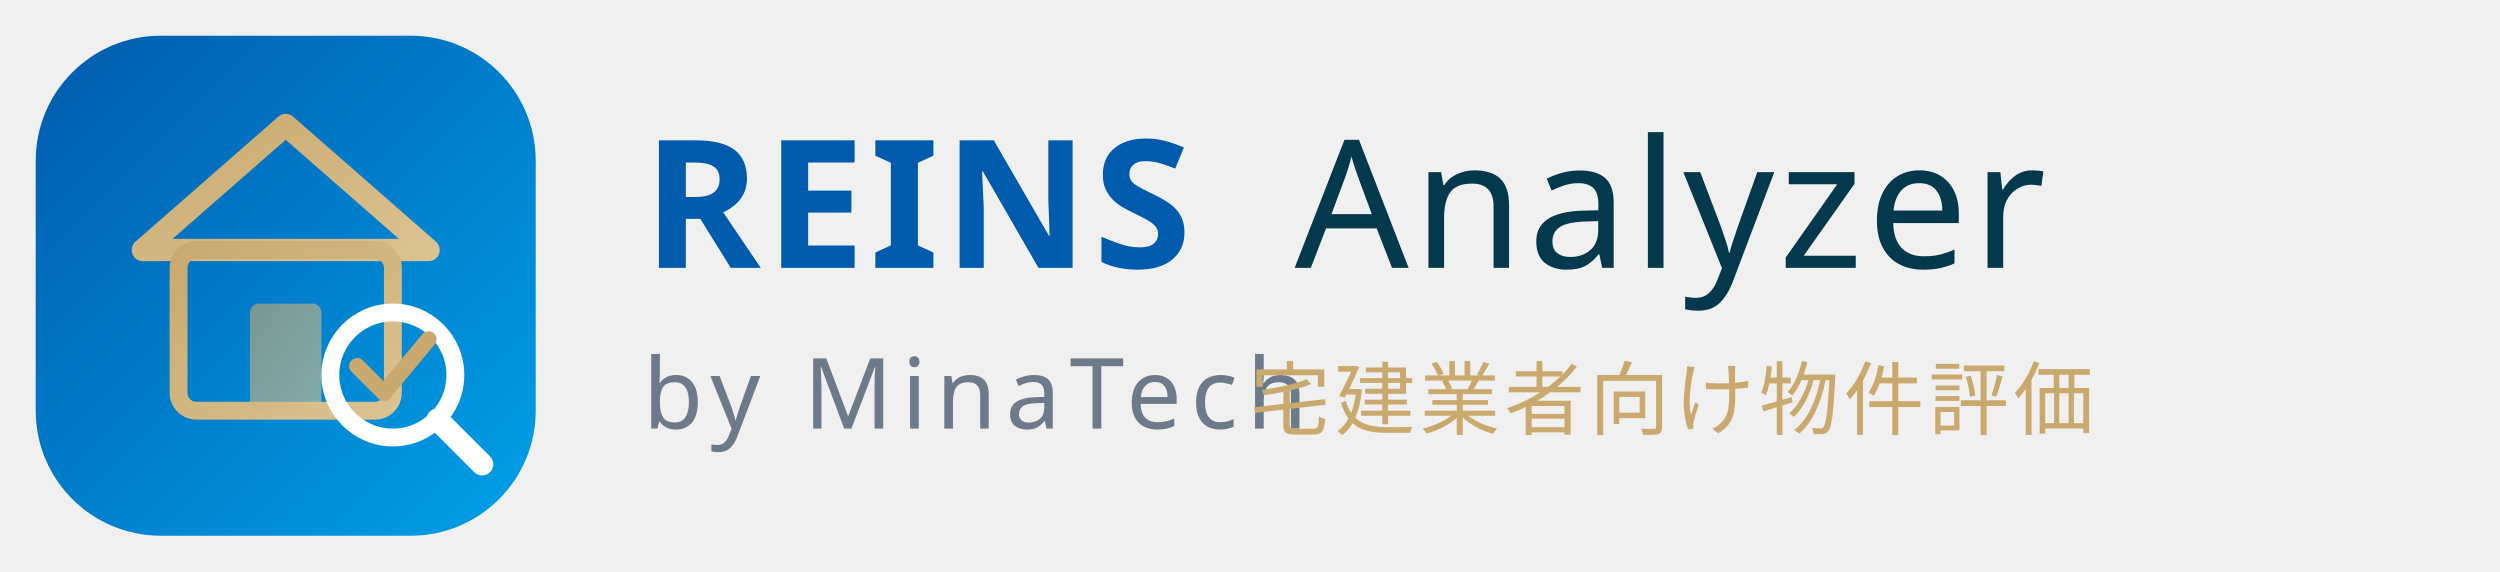
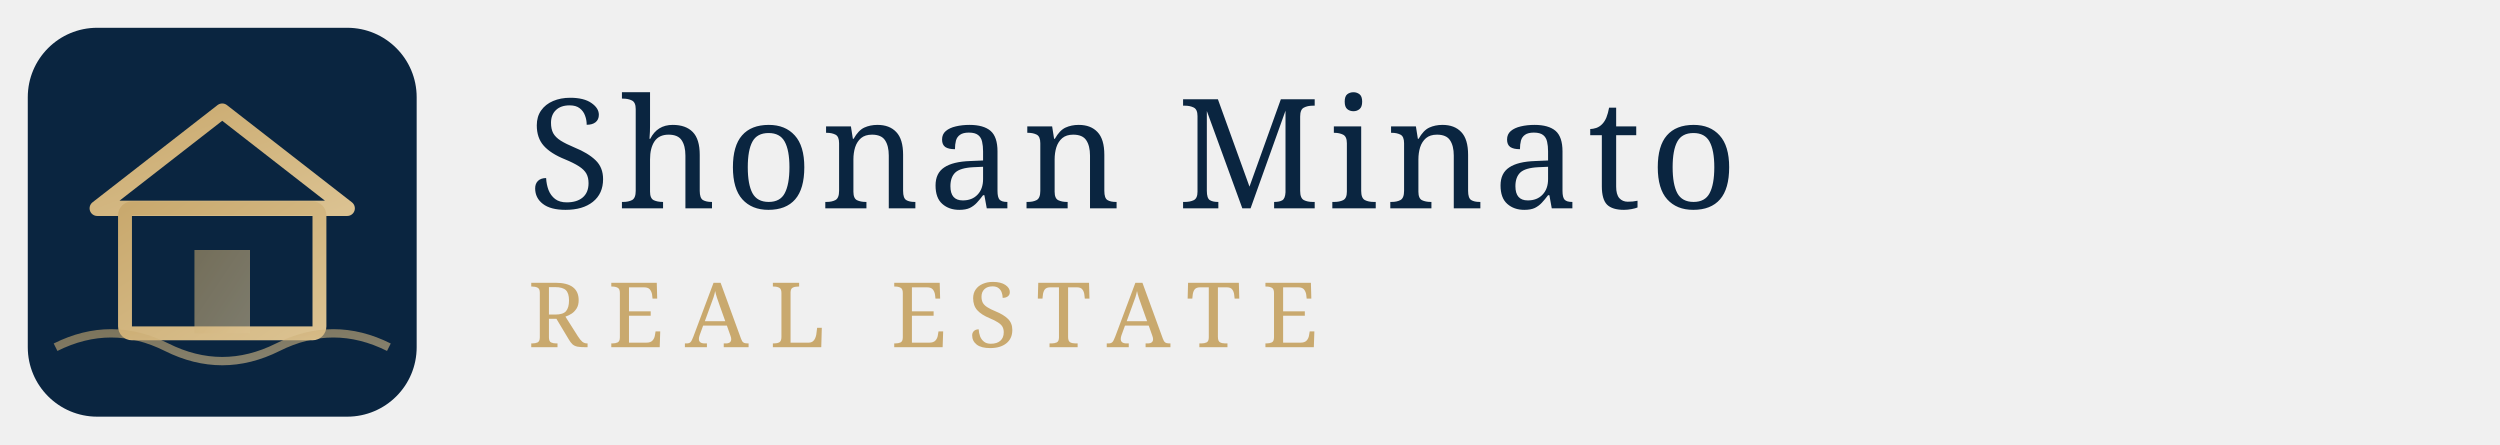
- <svg xmlns="http://www.w3.org/2000/svg" viewBox="0 0 280 64" width="280" height="64">
+ <svg xmlns="http://www.w3.org/2000/svg" viewBox="0 0 360 64" width="360" height="64">
  <defs>
    <linearGradient id="goldGrad" x1="0%" y1="0%" x2="100%" y2="100%">
      <stop offset="0%" stop-color="#c9a96e" />
      <stop offset="100%" stop-color="#dbc291" />
    </linearGradient>
-     <linearGradient id="navyGrad" x1="0%" y1="0%" x2="100%" y2="100%">
-       <stop offset="0%" stop-color="#005bac" />
-       <stop offset="100%" stop-color="#00a0e9" />
-     </linearGradient>
  </defs>
-   <rect x="4" y="4" width="56" height="56" rx="14" fill="url(#navyGrad)" />
-   <polygon points="32,14 16,28 48,28" fill="none" stroke="url(#goldGrad)" stroke-width="2.5" stroke-linejoin="round" />
-   <rect x="20" y="28" width="24" height="18" rx="2" fill="none" stroke="url(#goldGrad)" stroke-width="2" />
-   <rect x="28" y="34" width="8" height="12" rx="1" fill="url(#goldGrad)" opacity="0.6" />
-   <circle cx="44" cy="42" r="7" fill="none" stroke="#fff" stroke-width="2" />
-   <line x1="49" y1="47" x2="54" y2="52" stroke="#fff" stroke-width="2.5" stroke-linecap="round" />
-   <polyline points="40,41 43,44 48,38" fill="none" stroke="#c9a96e" stroke-width="1.8" stroke-linecap="round" stroke-linejoin="round" />
-   <text x="72" y="30" font-family="'Yu Gothic', 'Hiragino Kaku Gothic Pro', sans-serif" font-size="20" font-weight="800" fill="#005bac" letter-spacing="0.5">REINS</text>
-   <text x="145" y="30" font-family="'Yu Gothic', 'Hiragino Kaku Gothic Pro', sans-serif" font-size="20" font-weight="400" fill="#04384c" letter-spacing="0.5">Analyzer</text>
-   <text x="72" y="48" font-family="'Yu Gothic', 'Hiragino Kaku Gothic Pro', sans-serif" font-size="11" fill="#6c7a89" letter-spacing="1">by MinaTech</text>
-   <text x="140" y="48" font-family="'Yu Gothic', 'Hiragino Kaku Gothic Pro', sans-serif" font-size="9" fill="#c9a96e" letter-spacing="0.5">宅建業者向け物件評価</text>
+   <rect x="4" y="4" width="56" height="56" rx="10" fill="#0a2540" />
+   <polygon points="32,16 14,30 50,30" fill="none" stroke="url(#goldGrad)" stroke-width="2.2" stroke-linejoin="round" />
+   <rect x="18" y="30" width="28" height="18" rx="1" fill="none" stroke="url(#goldGrad)" stroke-width="2" />
+   <rect x="28" y="36" width="8" height="12" fill="url(#goldGrad)" opacity="0.55" />
+   <path d="M8 50 Q16 46 24 50 T40 50 T56 50" fill="none" stroke="url(#goldGrad)" stroke-width="1.2" opacity="0.6" />
+   <text x="76" y="30" font-family="'Cormorant Garamond', 'Noto Serif JP', serif" font-size="22" font-weight="500" fill="#0a2540" letter-spacing="1.2">Shonan Minato</text>
+   <text x="76" y="50" font-family="'Cormorant Garamond', 'Noto Serif JP', serif" font-size="13" font-weight="400" fill="#c9a96e" letter-spacing="3">REAL ESTATE</text>
</svg>
